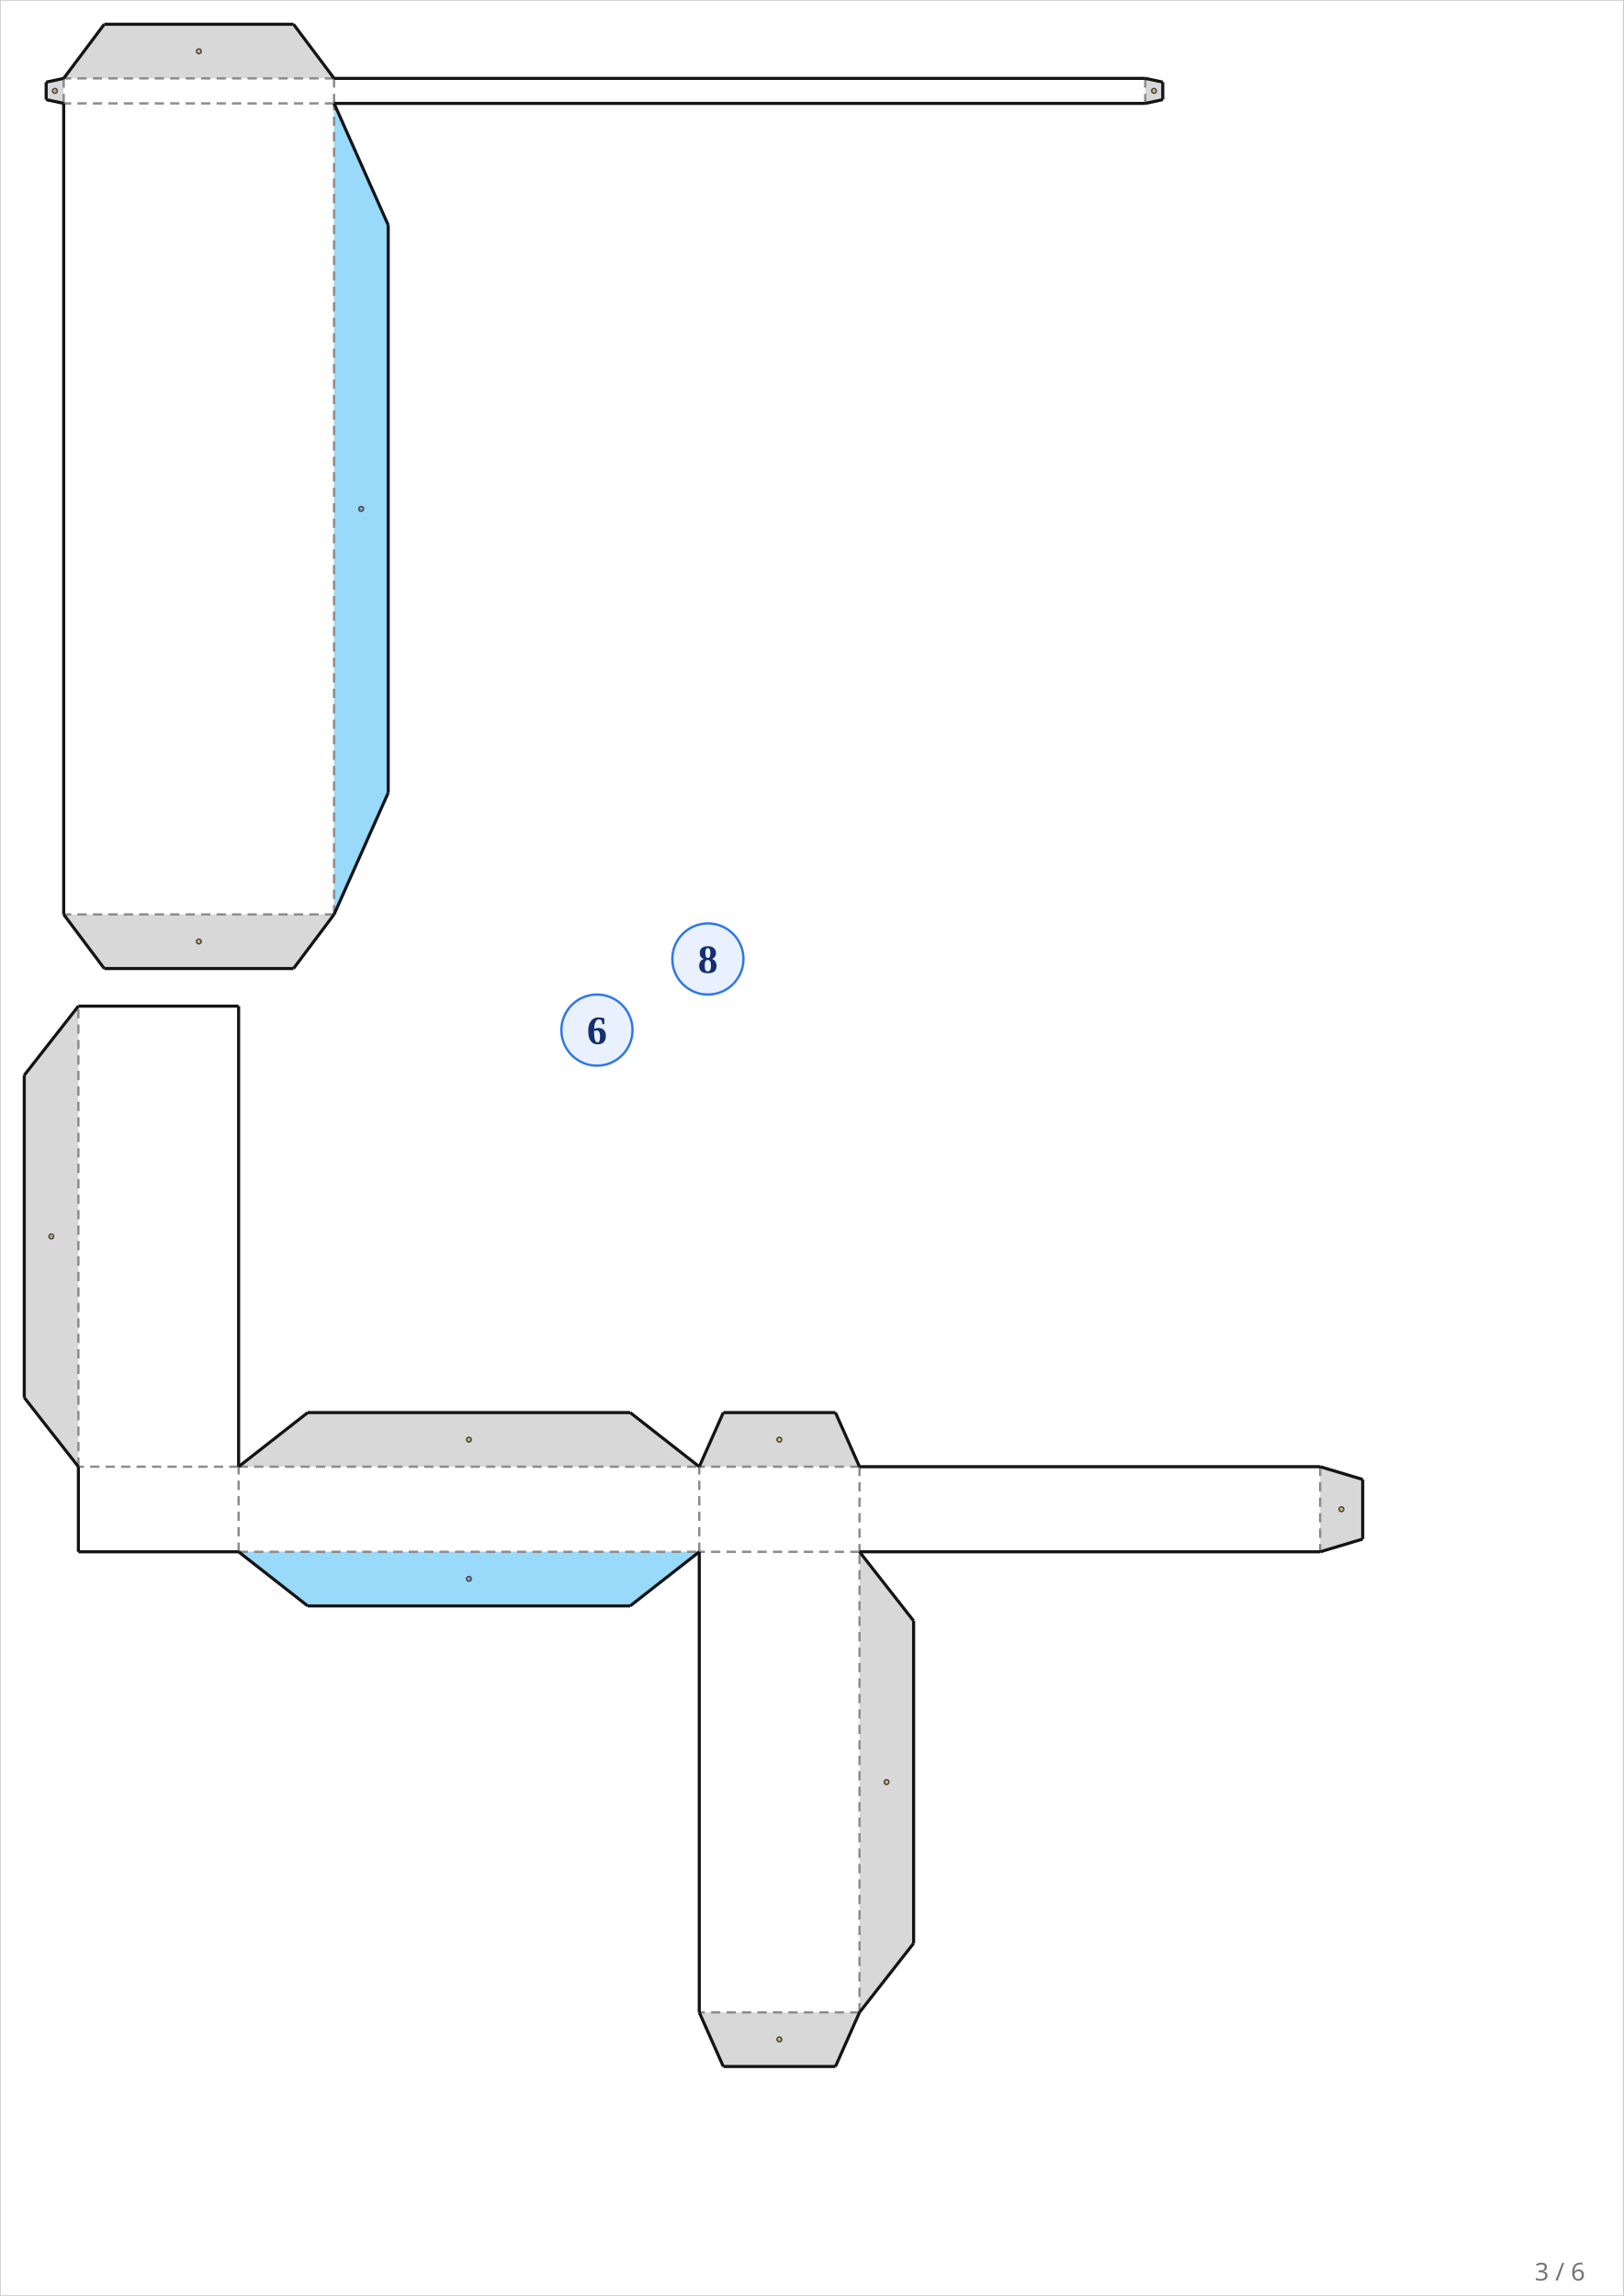
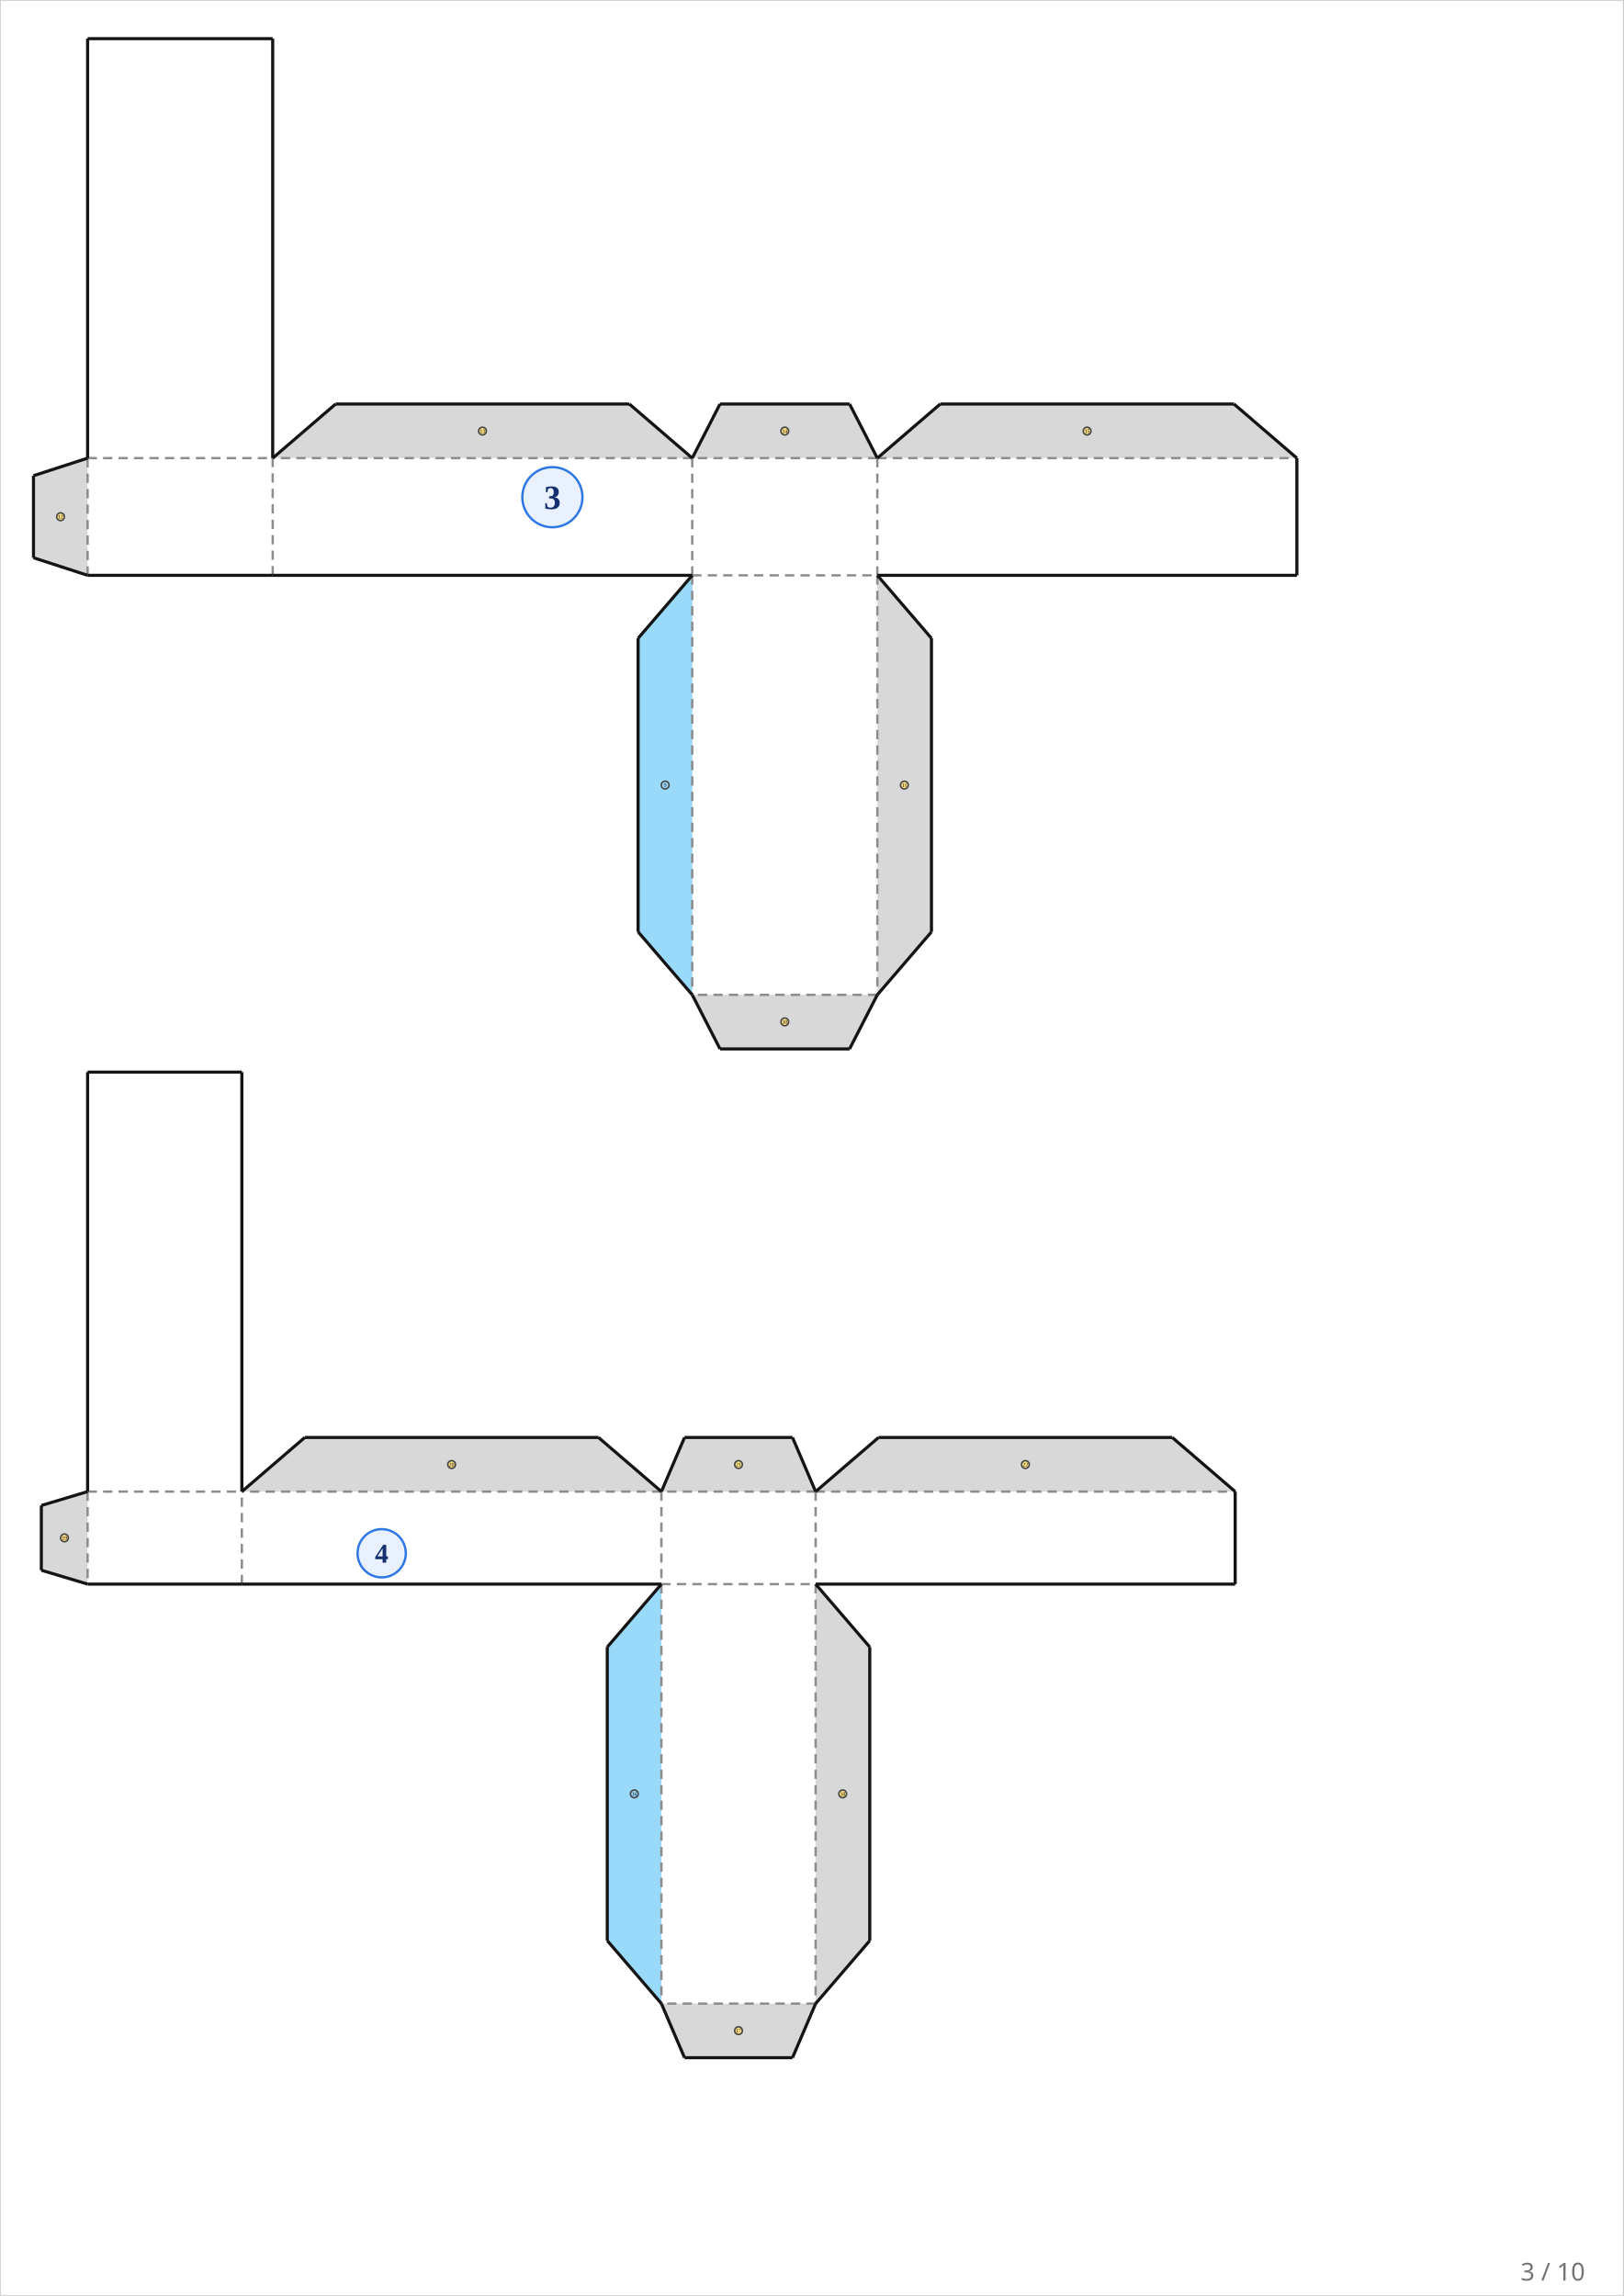
<svg xmlns="http://www.w3.org/2000/svg" width="210.00mm" height="297.00mm" viewBox="0 0 210.00 297.00">
  <rect x="0" y="0" width="210.00" height="297.00" fill="#ffffff" stroke="#cccccc" stroke-width="0.2" />
-   <polygon points="8.238,13.376 5.971,12.89 5.971,10.623 8.238,10.138" fill="rgb(216,216,216)" />
-   <polygon points="8.238,10.138 13.483,3.138 37.962,3.138 43.208,10.138" fill="rgb(216,216,216)" />
-   <polygon points="43.208,13.376 50.208,29.112 50.208,102.549 43.208,118.285" fill="rgb(216,216,216)" />
-   <polygon points="8.238,118.285 13.483,125.285 37.962,125.285 43.208,118.285" fill="rgb(216,216,216)" />
-   <polygon points="148.117,13.376 150.384,12.89 150.384,10.623 148.117,10.138" fill="rgb(216,216,216)" />
-   <polygon points="43.208,13.376 50.208,29.112 50.208,102.549 43.208,118.285" fill="#99d9fa" />
-   <line x1="43.208" y1="13.376" x2="8.238" y2="13.376" stroke="#8c8c8c" stroke-width="0.3" stroke-dasharray="1.2,0.8" />
-   <line x1="43.208" y1="10.137" x2="43.208" y2="13.376" stroke="#8c8c8c" stroke-width="0.3" stroke-dasharray="1.2,0.8" />
-   <line x1="8.238" y1="10.138" x2="8.238" y2="13.376" stroke="#8c8c8c" stroke-width="0.3" stroke-dasharray="1.2,0.8" />
-   <line x1="43.208" y1="10.138" x2="8.238" y2="10.138" stroke="#8c8c8c" stroke-width="0.3" stroke-dasharray="1.2,0.8" />
-   <line x1="43.208" y1="118.285" x2="43.208" y2="13.376" stroke="#8c8c8c" stroke-width="0.3" stroke-dasharray="1.2,0.8" />
-   <line x1="43.208" y1="118.285" x2="8.238" y2="118.285" stroke="#8c8c8c" stroke-width="0.3" stroke-dasharray="1.2,0.8" />
-   <line x1="148.117" y1="10.138" x2="148.117" y2="13.376" stroke="#8c8c8c" stroke-width="0.3" stroke-dasharray="1.2,0.8" />
-   <line x1="8.238" y1="118.285" x2="8.238" y2="13.376" stroke="#141414" stroke-width="0.4" />
-   <line x1="148.117" y1="13.376" x2="43.208" y2="13.376" stroke="#141414" stroke-width="0.4" />
-   <line x1="43.208" y1="10.137" x2="148.117" y2="10.137" stroke="#141414" stroke-width="0.4" />
-   <line x1="8.238" y1="13.376" x2="5.971" y2="12.89" stroke="#141414" stroke-width="0.4" />
-   <line x1="5.971" y1="12.89" x2="5.971" y2="10.623" stroke="#141414" stroke-width="0.4" />
-   <line x1="5.971" y1="10.623" x2="8.238" y2="10.138" stroke="#141414" stroke-width="0.4" />
-   <line x1="8.238" y1="10.138" x2="13.483" y2="3.138" stroke="#141414" stroke-width="0.4" />
-   <line x1="13.483" y1="3.138" x2="37.962" y2="3.138" stroke="#141414" stroke-width="0.4" />
-   <line x1="37.962" y1="3.138" x2="43.208" y2="10.138" stroke="#141414" stroke-width="0.4" />
-   <line x1="43.208" y1="13.376" x2="50.208" y2="29.112" stroke="#141414" stroke-width="0.4" />
-   <line x1="50.208" y1="29.112" x2="50.208" y2="102.549" stroke="#141414" stroke-width="0.4" />
-   <line x1="50.208" y1="102.549" x2="43.208" y2="118.285" stroke="#141414" stroke-width="0.4" />
-   <line x1="8.238" y1="118.285" x2="13.483" y2="125.285" stroke="#141414" stroke-width="0.4" />
-   <line x1="13.483" y1="125.285" x2="37.962" y2="125.285" stroke="#141414" stroke-width="0.4" />
-   <line x1="37.962" y1="125.285" x2="43.208" y2="118.285" stroke="#141414" stroke-width="0.4" />
-   <line x1="148.117" y1="13.376" x2="150.384" y2="12.89" stroke="#141414" stroke-width="0.4" />
-   <line x1="150.384" y1="12.89" x2="150.384" y2="10.623" stroke="#141414" stroke-width="0.4" />
-   <line x1="150.384" y1="10.623" x2="148.117" y2="10.138" stroke="#141414" stroke-width="0.4" />
-   <circle cx="7.105" cy="11.756" r="0.30" fill="#ffe082" stroke="#464646" stroke-width="0.2" />
-   <text x="7.105" y="11.86" font-size="0.29" text-anchor="middle" fill="#141414">48</text>
-   <circle cx="25.723" cy="6.638" r="0.30" fill="#ffe082" stroke="#464646" stroke-width="0.2" />
-   <text x="25.723" y="6.74" font-size="0.29" text-anchor="middle" fill="#141414">49</text>
-   <circle cx="46.708" cy="65.83" r="0.30" fill="#99d9fa" stroke="#464646" stroke-width="0.2" />
-   <text x="46.708" y="65.93" font-size="0.29" text-anchor="middle" fill="#141414">50</text>
-   <circle cx="25.723" cy="121.785" r="0.30" fill="#ffe082" stroke="#464646" stroke-width="0.2" />
-   <text x="25.723" y="121.89" font-size="0.29" text-anchor="middle" fill="#141414">51</text>
-   <circle cx="149.251" cy="11.756" r="0.30" fill="#ffe082" stroke="#464646" stroke-width="0.2" />
-   <text x="149.251" y="11.86" font-size="0.29" text-anchor="middle" fill="#141414">52</text>
-   <circle cx="77.206" cy="133.248" r="4.6" fill="#eaf1fe" stroke="#2e78e6" stroke-width="0.3" />
-   <text x="77.206" y="135.048" font-size="5.2" text-anchor="middle" fill="#14306e" font-weight="bold">6</text>
-   <polygon points="90.439,200.735 81.502,207.735 39.797,207.735 30.86,200.735" fill="rgb(216,216,216)" />
-   <polygon points="90.439,189.726 93.547,182.726 108.053,182.726 111.162,189.726" fill="rgb(216,216,216)" />
-   <polygon points="90.439,189.726 81.502,182.726 39.797,182.726 30.86,189.726" fill="rgb(216,216,216)" />
-   <polygon points="111.162,200.735 118.162,209.672 118.162,251.377 111.162,260.313" fill="rgb(216,216,216)" />
-   <polygon points="10.138,130.148 3.138,139.084 3.138,180.789 10.138,189.726" fill="rgb(216,216,216)" />
-   <polygon points="90.439,260.313 93.547,267.313 108.053,267.313 111.162,260.313" fill="rgb(216,216,216)" />
-   <polygon points="170.74,200.735 176.244,199.084 176.244,191.377 170.74,189.726" fill="rgb(216,216,216)" />
-   <polygon points="90.439,200.735 81.502,207.735 39.797,207.735 30.86,200.735" fill="#99d9fa" />
-   <line x1="90.439" y1="200.735" x2="90.439" y2="189.726" stroke="#8c8c8c" stroke-width="0.3" stroke-dasharray="1.2,0.8" />
-   <line x1="111.162" y1="200.735" x2="90.439" y2="200.735" stroke="#8c8c8c" stroke-width="0.3" stroke-dasharray="1.2,0.8" />
-   <line x1="111.162" y1="189.726" x2="111.162" y2="200.735" stroke="#8c8c8c" stroke-width="0.3" stroke-dasharray="1.2,0.8" />
-   <line x1="30.86" y1="200.735" x2="30.86" y2="189.726" stroke="#8c8c8c" stroke-width="0.3" stroke-dasharray="1.2,0.8" />
-   <line x1="30.86" y1="189.726" x2="10.137" y2="189.726" stroke="#8c8c8c" stroke-width="0.3" stroke-dasharray="1.2,0.8" />
-   <line x1="30.86" y1="200.735" x2="90.439" y2="200.735" stroke="#8c8c8c" stroke-width="0.3" stroke-dasharray="1.2,0.8" />
-   <line x1="111.162" y1="189.726" x2="90.439" y2="189.726" stroke="#8c8c8c" stroke-width="0.3" stroke-dasharray="1.2,0.8" />
-   <line x1="30.86" y1="189.726" x2="90.439" y2="189.726" stroke="#8c8c8c" stroke-width="0.3" stroke-dasharray="1.2,0.8" />
-   <line x1="111.162" y1="260.313" x2="111.162" y2="200.735" stroke="#8c8c8c" stroke-width="0.3" stroke-dasharray="1.2,0.8" />
-   <line x1="10.138" y1="189.726" x2="10.138" y2="130.148" stroke="#8c8c8c" stroke-width="0.3" stroke-dasharray="1.2,0.8" />
-   <line x1="111.162" y1="260.313" x2="90.439" y2="260.313" stroke="#8c8c8c" stroke-width="0.3" stroke-dasharray="1.2,0.8" />
-   <line x1="170.74" y1="189.726" x2="170.74" y2="200.735" stroke="#8c8c8c" stroke-width="0.3" stroke-dasharray="1.2,0.8" />
-   <line x1="90.439" y1="260.313" x2="90.439" y2="200.735" stroke="#141414" stroke-width="0.4" />
-   <line x1="10.137" y1="130.148" x2="30.86" y2="130.148" stroke="#141414" stroke-width="0.4" />
-   <line x1="30.86" y1="130.148" x2="30.86" y2="189.726" stroke="#141414" stroke-width="0.4" />
-   <line x1="170.74" y1="200.735" x2="111.162" y2="200.735" stroke="#141414" stroke-width="0.4" />
-   <line x1="111.162" y1="189.726" x2="170.74" y2="189.726" stroke="#141414" stroke-width="0.4" />
-   <line x1="30.86" y1="200.735" x2="10.137" y2="200.735" stroke="#141414" stroke-width="0.4" />
-   <line x1="10.137" y1="200.735" x2="10.137" y2="189.726" stroke="#141414" stroke-width="0.4" />
-   <line x1="90.439" y1="200.735" x2="81.502" y2="207.735" stroke="#141414" stroke-width="0.4" />
-   <line x1="81.502" y1="207.735" x2="39.797" y2="207.735" stroke="#141414" stroke-width="0.4" />
-   <line x1="39.797" y1="207.735" x2="30.86" y2="200.735" stroke="#141414" stroke-width="0.4" />
-   <line x1="90.439" y1="189.726" x2="93.547" y2="182.726" stroke="#141414" stroke-width="0.4" />
-   <line x1="93.547" y1="182.726" x2="108.053" y2="182.726" stroke="#141414" stroke-width="0.4" />
-   <line x1="108.053" y1="182.726" x2="111.162" y2="189.726" stroke="#141414" stroke-width="0.4" />
-   <line x1="90.439" y1="189.726" x2="81.502" y2="182.726" stroke="#141414" stroke-width="0.4" />
-   <line x1="81.502" y1="182.726" x2="39.797" y2="182.726" stroke="#141414" stroke-width="0.4" />
-   <line x1="39.797" y1="182.726" x2="30.86" y2="189.726" stroke="#141414" stroke-width="0.4" />
-   <line x1="111.162" y1="200.735" x2="118.162" y2="209.672" stroke="#141414" stroke-width="0.4" />
-   <line x1="118.162" y1="209.672" x2="118.162" y2="251.377" stroke="#141414" stroke-width="0.4" />
-   <line x1="118.162" y1="251.377" x2="111.162" y2="260.313" stroke="#141414" stroke-width="0.4" />
-   <line x1="10.138" y1="130.148" x2="3.138" y2="139.084" stroke="#141414" stroke-width="0.4" />
-   <line x1="3.138" y1="139.084" x2="3.138" y2="180.789" stroke="#141414" stroke-width="0.4" />
-   <line x1="3.138" y1="180.789" x2="10.138" y2="189.726" stroke="#141414" stroke-width="0.4" />
-   <line x1="90.439" y1="260.313" x2="93.547" y2="267.313" stroke="#141414" stroke-width="0.4" />
-   <line x1="93.547" y1="267.313" x2="108.053" y2="267.313" stroke="#141414" stroke-width="0.4" />
-   <line x1="108.053" y1="267.313" x2="111.162" y2="260.313" stroke="#141414" stroke-width="0.4" />
-   <line x1="170.74" y1="200.735" x2="176.244" y2="199.084" stroke="#141414" stroke-width="0.4" />
-   <line x1="176.244" y1="199.084" x2="176.244" y2="191.377" stroke="#141414" stroke-width="0.4" />
-   <line x1="176.244" y1="191.377" x2="170.74" y2="189.726" stroke="#141414" stroke-width="0.4" />
-   <circle cx="60.65" cy="204.235" r="0.30" fill="#99d9fa" stroke="#464646" stroke-width="0.2" />
-   <text x="60.65" y="204.34" font-size="0.29" text-anchor="middle" fill="#141414">56</text>
-   <circle cx="100.8" cy="186.226" r="0.30" fill="#ffe082" stroke="#464646" stroke-width="0.2" />
-   <text x="100.8" y="186.33" font-size="0.29" text-anchor="middle" fill="#141414">57</text>
-   <circle cx="60.65" cy="186.226" r="0.30" fill="#ffe082" stroke="#464646" stroke-width="0.2" />
-   <text x="60.65" y="186.33" font-size="0.29" text-anchor="middle" fill="#141414">58</text>
-   <circle cx="114.662" cy="230.524" r="0.30" fill="#ffe082" stroke="#464646" stroke-width="0.2" />
-   <text x="114.662" y="230.63" font-size="0.29" text-anchor="middle" fill="#141414">59</text>
-   <circle cx="6.638" cy="159.937" r="0.30" fill="#ffe082" stroke="#464646" stroke-width="0.2" />
-   <text x="6.638" y="160.04" font-size="0.29" text-anchor="middle" fill="#141414">60</text>
-   <circle cx="100.8" cy="263.813" r="0.30" fill="#ffe082" stroke="#464646" stroke-width="0.2" />
-   <text x="100.8" y="263.92" font-size="0.29" text-anchor="middle" fill="#141414">61</text>
-   <circle cx="173.492" cy="195.23" r="0.30" fill="#ffe082" stroke="#464646" stroke-width="0.2" />
-   <text x="173.492" y="195.33" font-size="0.29" text-anchor="middle" fill="#141414">62</text>
-   <circle cx="91.553" cy="124.048" r="4.6" fill="#eaf1fe" stroke="#2e78e6" stroke-width="0.3" />
-   <text x="91.553" y="125.848" font-size="5.2" text-anchor="middle" fill="#14306e" font-weight="bold">8</text>
-   <text x="205.0" y="295.0" font-size="3.2" text-anchor="end" fill="#737373" font-family="sans-serif">3 / 6</text>
+   <polygon points="89.53,128.684 82.53,120.544 82.53,82.562 89.53,74.422" fill="rgb(216,216,216)" />
+   <polygon points="89.53,128.684 93.121,135.684 109.878,135.684 113.469,128.684" fill="rgb(216,216,216)" />
+   <polygon points="113.469,128.684 120.469,120.544 120.469,82.562 113.469,74.422" fill="rgb(216,216,216)" />
+   <polygon points="11.33,74.422 4.33,72.148 4.33,61.535 11.33,59.261" fill="rgb(216,216,216)" />
+   <polygon points="35.269,59.261 43.408,52.261 81.391,52.261 89.53,59.261" fill="rgb(216,216,216)" />
+   <polygon points="89.53,59.261 93.121,52.261 109.878,52.261 113.469,59.261" fill="rgb(216,216,216)" />
+   <polygon points="167.73,59.261 159.591,52.261 121.608,52.261 113.469,59.261" fill="rgb(216,216,216)" />
+   <polygon points="89.53,128.684 82.53,120.544 82.53,82.562 89.53,74.422" fill="#99d9fa" />
+   <line x1="35.269" y1="74.422" x2="35.269" y2="59.261" stroke="#8c8c8c" stroke-width="0.3" stroke-dasharray="1.2,0.8" />
+   <line x1="89.53" y1="74.422" x2="113.469" y2="74.422" stroke="#8c8c8c" stroke-width="0.3" stroke-dasharray="1.2,0.8" />
+   <line x1="89.53" y1="59.261" x2="89.53" y2="74.422" stroke="#8c8c8c" stroke-width="0.3" stroke-dasharray="1.2,0.8" />
+   <line x1="113.469" y1="59.261" x2="113.469" y2="74.422" stroke="#8c8c8c" stroke-width="0.3" stroke-dasharray="1.2,0.8" />
+   <line x1="11.331" y1="59.261" x2="35.269" y2="59.261" stroke="#8c8c8c" stroke-width="0.3" stroke-dasharray="1.2,0.8" />
+   <line x1="89.53" y1="74.422" x2="89.53" y2="128.684" stroke="#8c8c8c" stroke-width="0.3" stroke-dasharray="1.2,0.8" />
+   <line x1="113.469" y1="128.684" x2="89.53" y2="128.684" stroke="#8c8c8c" stroke-width="0.3" stroke-dasharray="1.2,0.8" />
+   <line x1="113.469" y1="74.422" x2="113.469" y2="128.684" stroke="#8c8c8c" stroke-width="0.3" stroke-dasharray="1.2,0.8" />
+   <line x1="11.33" y1="59.261" x2="11.33" y2="74.422" stroke="#8c8c8c" stroke-width="0.3" stroke-dasharray="1.2,0.8" />
+   <line x1="89.53" y1="59.261" x2="35.269" y2="59.261" stroke="#8c8c8c" stroke-width="0.3" stroke-dasharray="1.2,0.8" />
+   <line x1="113.469" y1="59.261" x2="89.53" y2="59.261" stroke="#8c8c8c" stroke-width="0.3" stroke-dasharray="1.2,0.8" />
+   <line x1="113.469" y1="59.261" x2="167.73" y2="59.261" stroke="#8c8c8c" stroke-width="0.3" stroke-dasharray="1.2,0.8" />
+   <line x1="89.53" y1="74.422" x2="35.269" y2="74.422" stroke="#141414" stroke-width="0.4" />
+   <line x1="35.269" y1="74.422" x2="11.331" y2="74.422" stroke="#141414" stroke-width="0.4" />
+   <line x1="167.73" y1="74.422" x2="113.469" y2="74.422" stroke="#141414" stroke-width="0.4" />
+   <line x1="167.73" y1="59.261" x2="167.73" y2="74.422" stroke="#141414" stroke-width="0.4" />
+   <line x1="35.269" y1="5.0" x2="35.269" y2="59.261" stroke="#141414" stroke-width="0.4" />
+   <line x1="11.331" y1="5.0" x2="35.269" y2="5.0" stroke="#141414" stroke-width="0.4" />
+   <line x1="11.331" y1="59.261" x2="11.331" y2="5.0" stroke="#141414" stroke-width="0.4" />
+   <line x1="89.53" y1="128.684" x2="82.53" y2="120.544" stroke="#141414" stroke-width="0.4" />
+   <line x1="82.53" y1="120.544" x2="82.53" y2="82.562" stroke="#141414" stroke-width="0.4" />
+   <line x1="82.53" y1="82.562" x2="89.53" y2="74.422" stroke="#141414" stroke-width="0.4" />
+   <line x1="89.53" y1="128.684" x2="93.121" y2="135.684" stroke="#141414" stroke-width="0.4" />
+   <line x1="93.121" y1="135.684" x2="109.878" y2="135.684" stroke="#141414" stroke-width="0.4" />
+   <line x1="109.878" y1="135.684" x2="113.469" y2="128.684" stroke="#141414" stroke-width="0.4" />
+   <line x1="113.469" y1="128.684" x2="120.469" y2="120.544" stroke="#141414" stroke-width="0.4" />
+   <line x1="120.469" y1="120.544" x2="120.469" y2="82.562" stroke="#141414" stroke-width="0.4" />
+   <line x1="120.469" y1="82.562" x2="113.469" y2="74.422" stroke="#141414" stroke-width="0.4" />
+   <line x1="11.33" y1="74.422" x2="4.33" y2="72.148" stroke="#141414" stroke-width="0.4" />
+   <line x1="4.33" y1="72.148" x2="4.33" y2="61.535" stroke="#141414" stroke-width="0.4" />
+   <line x1="4.33" y1="61.535" x2="11.33" y2="59.261" stroke="#141414" stroke-width="0.4" />
+   <line x1="35.269" y1="59.261" x2="43.408" y2="52.261" stroke="#141414" stroke-width="0.4" />
+   <line x1="43.408" y1="52.261" x2="81.391" y2="52.261" stroke="#141414" stroke-width="0.4" />
+   <line x1="81.391" y1="52.261" x2="89.53" y2="59.261" stroke="#141414" stroke-width="0.4" />
+   <line x1="89.53" y1="59.261" x2="93.121" y2="52.261" stroke="#141414" stroke-width="0.4" />
+   <line x1="93.121" y1="52.261" x2="109.878" y2="52.261" stroke="#141414" stroke-width="0.4" />
+   <line x1="109.878" y1="52.261" x2="113.469" y2="59.261" stroke="#141414" stroke-width="0.4" />
+   <line x1="167.73" y1="59.261" x2="159.591" y2="52.261" stroke="#141414" stroke-width="0.4" />
+   <line x1="159.591" y1="52.261" x2="121.608" y2="52.261" stroke="#141414" stroke-width="0.4" />
+   <line x1="121.608" y1="52.261" x2="113.469" y2="59.261" stroke="#141414" stroke-width="0.4" />
+   <circle cx="86.03" cy="101.553" r="0.50" fill="#99d9fa" stroke="#464646" stroke-width="0.2" />
+   <text x="86.03" y="101.79" font-size="0.68" text-anchor="middle" fill="#141414">9</text>
+   <circle cx="101.5" cy="132.184" r="0.50" fill="#ffe082" stroke="#464646" stroke-width="0.2" />
+   <text x="101.5" y="132.42" font-size="0.68" text-anchor="middle" fill="#141414">10</text>
+   <circle cx="116.969" cy="101.553" r="0.50" fill="#ffe082" stroke="#464646" stroke-width="0.2" />
+   <text x="116.969" y="101.79" font-size="0.68" text-anchor="middle" fill="#141414">11</text>
+   <circle cx="7.83" cy="66.842" r="0.50" fill="#ffe082" stroke="#464646" stroke-width="0.2" />
+   <text x="7.83" y="67.08" font-size="0.68" text-anchor="middle" fill="#141414">12</text>
+   <circle cx="62.4" cy="55.761" r="0.50" fill="#ffe082" stroke="#464646" stroke-width="0.2" />
+   <text x="62.4" y="56.00" font-size="0.68" text-anchor="middle" fill="#141414">13</text>
+   <circle cx="101.5" cy="55.761" r="0.50" fill="#ffe082" stroke="#464646" stroke-width="0.2" />
+   <text x="101.5" y="56.00" font-size="0.68" text-anchor="middle" fill="#141414">14</text>
+   <circle cx="140.6" cy="55.761" r="0.50" fill="#ffe082" stroke="#464646" stroke-width="0.2" />
+   <text x="140.6" y="56.00" font-size="0.68" text-anchor="middle" fill="#141414">15</text>
+   <circle cx="71.443" cy="64.315" r="3.89" fill="#eaf1fe" stroke="#2e78e6" stroke-width="0.3" />
+   <text x="71.443" y="65.84" font-size="4.40" text-anchor="middle" fill="#14306e" font-weight="bold">3</text>
+   <polygon points="85.541,259.175 78.541,251.036 78.541,213.053 85.541,204.914" fill="rgb(216,216,216)" />
+   <polygon points="85.541,259.175 88.533,266.175 102.497,266.175 105.49,259.175" fill="rgb(216,216,216)" />
+   <polygon points="105.49,259.175 112.49,251.036 112.49,213.053 105.49,204.914" fill="rgb(216,216,216)" />
+   <polygon points="11.33,204.914 5.346,203.119 5.346,194.74 11.33,192.945" fill="rgb(216,216,216)" />
+   <polygon points="31.279,192.945 39.419,185.945 77.401,185.945 85.541,192.945" fill="rgb(216,216,216)" />
+   <polygon points="85.541,192.945 88.533,185.945 102.497,185.945 105.49,192.945" fill="rgb(216,216,216)" />
+   <polygon points="159.751,192.945 151.612,185.945 113.629,185.945 105.49,192.945" fill="rgb(216,216,216)" />
+   <polygon points="85.541,259.175 78.541,251.036 78.541,213.053 85.541,204.914" fill="#99d9fa" />
+   <line x1="31.279" y1="204.914" x2="31.279" y2="192.945" stroke="#8c8c8c" stroke-width="0.3" stroke-dasharray="1.2,0.8" />
+   <line x1="85.541" y1="204.914" x2="105.49" y2="204.914" stroke="#8c8c8c" stroke-width="0.3" stroke-dasharray="1.2,0.8" />
+   <line x1="85.541" y1="192.945" x2="85.541" y2="204.914" stroke="#8c8c8c" stroke-width="0.3" stroke-dasharray="1.2,0.8" />
+   <line x1="105.49" y1="192.945" x2="105.49" y2="204.914" stroke="#8c8c8c" stroke-width="0.3" stroke-dasharray="1.2,0.8" />
+   <line x1="11.331" y1="192.945" x2="31.279" y2="192.945" stroke="#8c8c8c" stroke-width="0.3" stroke-dasharray="1.2,0.8" />
+   <line x1="85.541" y1="204.914" x2="85.541" y2="259.175" stroke="#8c8c8c" stroke-width="0.3" stroke-dasharray="1.2,0.8" />
+   <line x1="105.49" y1="259.175" x2="85.541" y2="259.175" stroke="#8c8c8c" stroke-width="0.3" stroke-dasharray="1.2,0.8" />
+   <line x1="105.49" y1="204.914" x2="105.49" y2="259.175" stroke="#8c8c8c" stroke-width="0.3" stroke-dasharray="1.2,0.8" />
+   <line x1="11.33" y1="192.945" x2="11.33" y2="204.914" stroke="#8c8c8c" stroke-width="0.3" stroke-dasharray="1.2,0.8" />
+   <line x1="85.541" y1="192.945" x2="31.279" y2="192.945" stroke="#8c8c8c" stroke-width="0.3" stroke-dasharray="1.2,0.8" />
+   <line x1="105.49" y1="192.945" x2="85.541" y2="192.945" stroke="#8c8c8c" stroke-width="0.3" stroke-dasharray="1.2,0.8" />
+   <line x1="105.49" y1="192.945" x2="159.751" y2="192.945" stroke="#8c8c8c" stroke-width="0.3" stroke-dasharray="1.2,0.8" />
+   <line x1="85.541" y1="204.914" x2="31.279" y2="204.914" stroke="#141414" stroke-width="0.4" />
+   <line x1="31.279" y1="204.914" x2="11.331" y2="204.914" stroke="#141414" stroke-width="0.4" />
+   <line x1="159.751" y1="204.914" x2="105.49" y2="204.914" stroke="#141414" stroke-width="0.4" />
+   <line x1="159.751" y1="192.945" x2="159.751" y2="204.914" stroke="#141414" stroke-width="0.4" />
+   <line x1="31.279" y1="138.684" x2="31.279" y2="192.945" stroke="#141414" stroke-width="0.4" />
+   <line x1="11.331" y1="138.684" x2="31.279" y2="138.684" stroke="#141414" stroke-width="0.4" />
+   <line x1="11.331" y1="192.945" x2="11.331" y2="138.684" stroke="#141414" stroke-width="0.4" />
+   <line x1="85.541" y1="259.175" x2="78.541" y2="251.036" stroke="#141414" stroke-width="0.4" />
+   <line x1="78.541" y1="251.036" x2="78.541" y2="213.053" stroke="#141414" stroke-width="0.4" />
+   <line x1="78.541" y1="213.053" x2="85.541" y2="204.914" stroke="#141414" stroke-width="0.4" />
+   <line x1="85.541" y1="259.175" x2="88.533" y2="266.175" stroke="#141414" stroke-width="0.4" />
+   <line x1="88.533" y1="266.175" x2="102.497" y2="266.175" stroke="#141414" stroke-width="0.4" />
+   <line x1="102.497" y1="266.175" x2="105.49" y2="259.175" stroke="#141414" stroke-width="0.4" />
+   <line x1="105.49" y1="259.175" x2="112.49" y2="251.036" stroke="#141414" stroke-width="0.4" />
+   <line x1="112.49" y1="251.036" x2="112.49" y2="213.053" stroke="#141414" stroke-width="0.4" />
+   <line x1="112.49" y1="213.053" x2="105.49" y2="204.914" stroke="#141414" stroke-width="0.4" />
+   <line x1="11.33" y1="204.914" x2="5.346" y2="203.119" stroke="#141414" stroke-width="0.4" />
+   <line x1="5.346" y1="203.119" x2="5.346" y2="194.74" stroke="#141414" stroke-width="0.4" />
+   <line x1="5.346" y1="194.74" x2="11.33" y2="192.945" stroke="#141414" stroke-width="0.4" />
+   <line x1="31.279" y1="192.945" x2="39.419" y2="185.945" stroke="#141414" stroke-width="0.4" />
+   <line x1="39.419" y1="185.945" x2="77.401" y2="185.945" stroke="#141414" stroke-width="0.4" />
+   <line x1="77.401" y1="185.945" x2="85.541" y2="192.945" stroke="#141414" stroke-width="0.4" />
+   <line x1="85.541" y1="192.945" x2="88.533" y2="185.945" stroke="#141414" stroke-width="0.4" />
+   <line x1="88.533" y1="185.945" x2="102.497" y2="185.945" stroke="#141414" stroke-width="0.4" />
+   <line x1="102.497" y1="185.945" x2="105.49" y2="192.945" stroke="#141414" stroke-width="0.4" />
+   <line x1="159.751" y1="192.945" x2="151.612" y2="185.945" stroke="#141414" stroke-width="0.4" />
+   <line x1="151.612" y1="185.945" x2="113.629" y2="185.945" stroke="#141414" stroke-width="0.4" />
+   <line x1="113.629" y1="185.945" x2="105.49" y2="192.945" stroke="#141414" stroke-width="0.4" />
+   <circle cx="82.041" cy="232.045" r="0.50" fill="#99d9fa" stroke="#464646" stroke-width="0.2" />
+   <text x="82.041" y="232.28" font-size="0.68" text-anchor="middle" fill="#141414">16</text>
+   <circle cx="95.515" cy="262.675" r="0.50" fill="#ffe082" stroke="#464646" stroke-width="0.2" />
+   <text x="95.515" y="262.91" font-size="0.68" text-anchor="middle" fill="#141414">17</text>
+   <circle cx="108.99" cy="232.045" r="0.50" fill="#ffe082" stroke="#464646" stroke-width="0.2" />
+   <text x="108.99" y="232.28" font-size="0.68" text-anchor="middle" fill="#141414">18</text>
+   <circle cx="8.338" cy="198.93" r="0.50" fill="#ffe082" stroke="#464646" stroke-width="0.2" />
+   <text x="8.338" y="199.17" font-size="0.68" text-anchor="middle" fill="#141414">19</text>
+   <circle cx="58.41" cy="189.445" r="0.50" fill="#ffe082" stroke="#464646" stroke-width="0.2" />
+   <text x="58.41" y="189.68" font-size="0.68" text-anchor="middle" fill="#141414">20</text>
+   <circle cx="95.515" cy="189.445" r="0.50" fill="#ffe082" stroke="#464646" stroke-width="0.2" />
+   <text x="95.515" y="189.68" font-size="0.68" text-anchor="middle" fill="#141414">21</text>
+   <circle cx="132.62" cy="189.445" r="0.50" fill="#ffe082" stroke="#464646" stroke-width="0.2" />
+   <text x="132.62" y="189.68" font-size="0.68" text-anchor="middle" fill="#141414">22</text>
+   <circle cx="49.366" cy="200.924" r="3.12" fill="#eaf1fe" stroke="#2e78e6" stroke-width="0.3" />
+   <text x="49.366" y="202.14" font-size="3.52" text-anchor="middle" fill="#14306e" font-weight="bold">4</text>
+   <text x="205.0" y="295.0" font-size="3.2" text-anchor="end" fill="#737373" font-family="sans-serif">3 / 10</text>
</svg>
